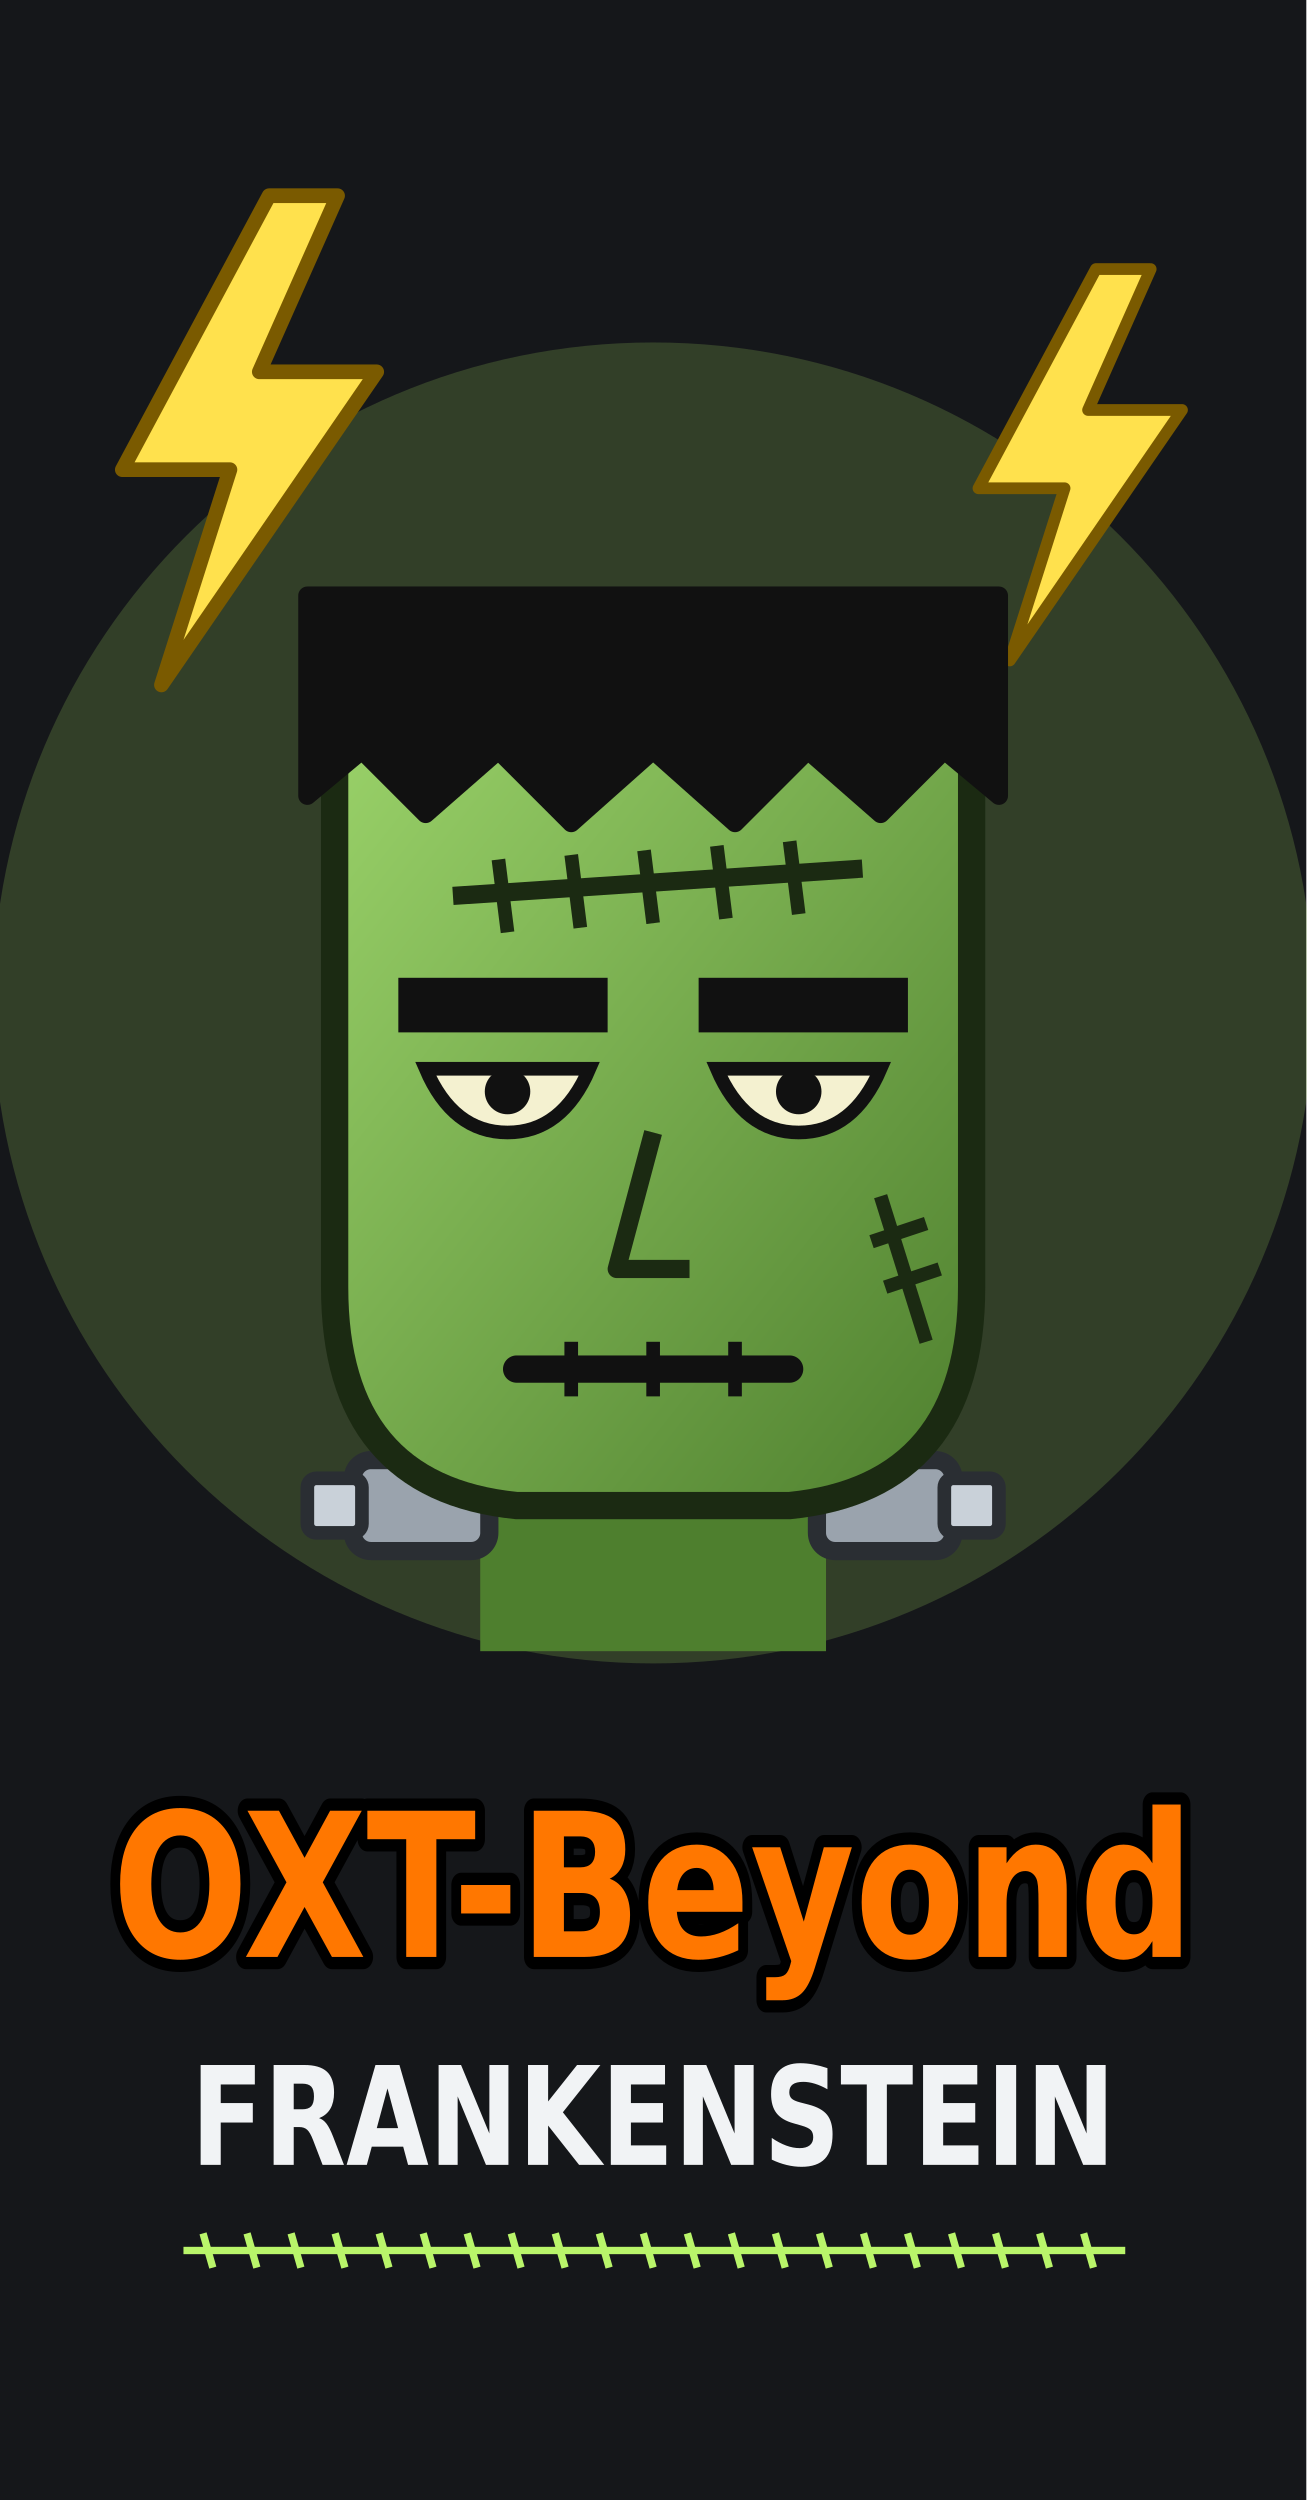
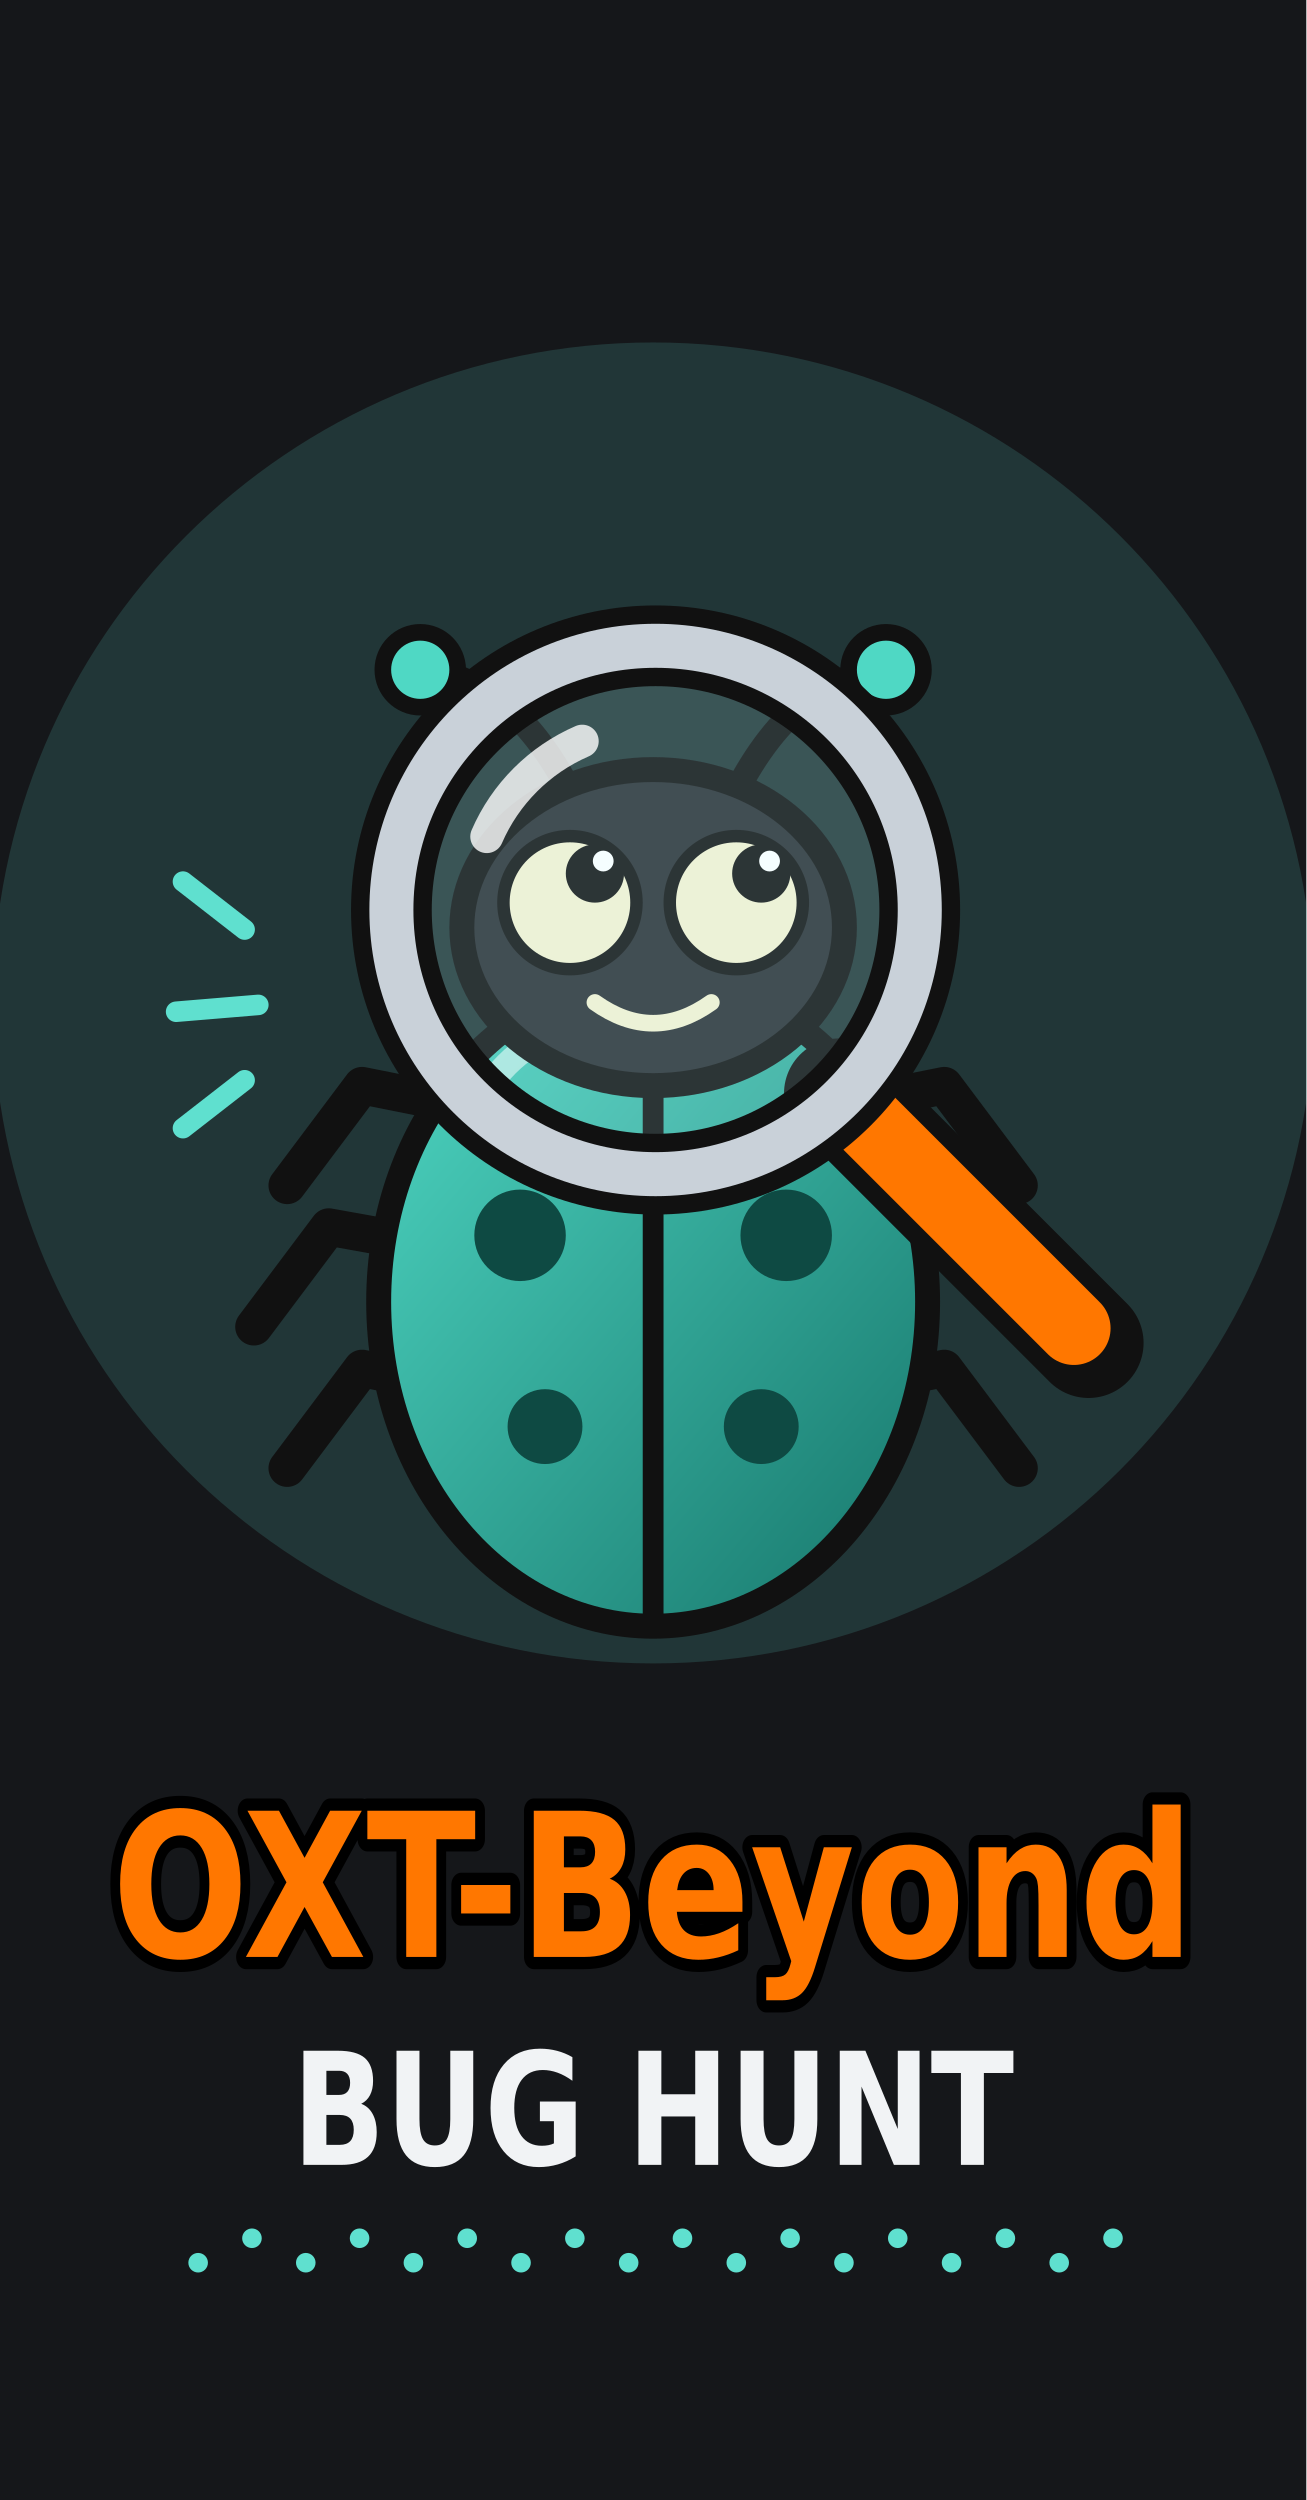
<svg xmlns="http://www.w3.org/2000/svg" width="534" height="1022" viewBox="0 0 534 1022">
  <rect width="534" height="1022" fill="#15171A" />
-   <circle cx="267" cy="410" r="270" fill="#B9F56A" fill-opacity="0.18" />
-   <g transform="translate(50,80) scale(2.0)">
-     <path d="M30 0 L0 56 H22 L8 100 L52 36 H28 L44 0 Z" fill="#FFE14D" stroke="#7A5A00" stroke-width="3" stroke-linejoin="round" />
-   </g>
-   <g transform="translate(400,110) scale(1.6)">
-     <path d="M30 0 L0 56 H22 L8 100 L52 36 H28 L44 0 Z" fill="#FFE14D" stroke="#7A5A00" stroke-width="3" stroke-linejoin="round" />
-   </g>
-   <g transform="translate(81,210) scale(1.86)">
+   <circle cx="267" cy="410" r="270" fill="#5FE0CF" fill-opacity="0.16" />
+   <g transform="translate(97,250) scale(1.7)">
    <defs>
-       <linearGradient id="skin" x1="0" y1="0" x2="1" y2="1">
-         <stop offset="0" stop-color="#9BD36A" />
-         <stop offset="1" stop-color="#4E7F2E" />
+       <linearGradient id="shell" x1="0" y1="0" x2="1" y2="1">
+         <stop offset="0" stop-color="#4FD8C4" />
+         <stop offset="1" stop-color="#16756A" />
      </linearGradient>
    </defs>
-     <rect x="62" y="200" width="76" height="50" fill="#4E7F2E" />
-     <rect x="34" y="208" width="30" height="20" rx="4" fill="#9AA3AD" stroke="#2A2E33" stroke-width="4" />
-     <rect x="136" y="208" width="30" height="20" rx="4" fill="#9AA3AD" stroke="#2A2E33" stroke-width="4" />
-     <rect x="24" y="212" width="12" height="12" rx="2" fill="#C9D1D9" stroke="#2A2E33" stroke-width="3" />
-     <rect x="164" y="212" width="12" height="12" rx="2" fill="#C9D1D9" stroke="#2A2E33" stroke-width="3" />
-     <path d="M30 40 H170 V170 Q170 214 130 218 H70 Q30 214 30 170 Z" fill="url(#skin)" stroke="#1B2A12" stroke-width="6" />
-     <path d="M24 18 H176 V62 L164 52 L150 66 L134 52 L118 68 L100 52 L82 68 L66 52 L50 66 L36 52 L24 62 Z" fill="#111" stroke="#111" stroke-width="4" stroke-linejoin="round" />
-     <path d="M56 84 L146 78" stroke="#1B2A12" stroke-width="4" fill="none" />
-     <g stroke="#1B2A12" stroke-width="3">
-       <path d="M66 76 L68 92" />
-       <path d="M82 75 L84 91" />
-       <path d="M98 74 L100 90" />
-       <path d="M114 73 L116 89" />
-       <path d="M130 72 L132 88" />
-     </g>
-     <rect x="44" y="102" width="46" height="12" fill="#111" />
-     <rect x="110" y="102" width="46" height="12" fill="#111" />
-     <path d="M50 122 H86 Q80 136 68 136 Q56 136 50 122 Z" fill="#F4F1D0" stroke="#111" stroke-width="3" />
-     <path d="M114 122 H150 Q144 136 132 136 Q120 136 114 122 Z" fill="#F4F1D0" stroke="#111" stroke-width="3" />
-     <circle cx="68" cy="127" r="5" fill="#111" />
-     <circle cx="132" cy="127" r="5" fill="#111" />
-     <path d="M100 136 L92 166 H108" stroke="#1B2A12" stroke-width="4" fill="none" stroke-linejoin="round" />
-     <path d="M70 188 H130" stroke="#111" stroke-width="6" stroke-linecap="round" />
-     <g stroke="#111" stroke-width="3">
-       <path d="M82 182 V194" />
-       <path d="M100 182 V194" />
-       <path d="M118 182 V194" />
-     </g>
-     <path d="M150 150 L160 182" stroke="#1B2A12" stroke-width="3" />
-     <g stroke="#1B2A12" stroke-width="3">
-       <path d="M148 160 L160 156" />
-       <path d="M151 170 L163 166" />
-     </g>
+     <path d="M100 128 L30 114 L12 138" stroke="#111" stroke-width="9" fill="none" stroke-linecap="round" stroke-linejoin="round" />
+     <path d="M100 128 L170 114 L188 138" stroke="#111" stroke-width="9" fill="none" stroke-linecap="round" stroke-linejoin="round" />
+     <path d="M100 162 L22 148 L4 172" stroke="#111" stroke-width="9" fill="none" stroke-linecap="round" stroke-linejoin="round" />
+     <path d="M100 162 L178 148 L196 172" stroke="#111" stroke-width="9" fill="none" stroke-linecap="round" stroke-linejoin="round" />
+     <path d="M100 196 L30 182 L12 206" stroke="#111" stroke-width="9" fill="none" stroke-linecap="round" stroke-linejoin="round" />
+     <path d="M100 196 L170 182 L188 206" stroke="#111" stroke-width="9" fill="none" stroke-linecap="round" stroke-linejoin="round" />
+     <path d="M84 52 Q70 18 46 14" stroke="#111" stroke-width="6" fill="none" stroke-linecap="round" />
+     <path d="M116 52 Q130 18 154 14" stroke="#111" stroke-width="6" fill="none" stroke-linecap="round" />
+     <circle cx="44" cy="14" r="9" fill="#4FD8C4" stroke="#111" stroke-width="4" />
+     <circle cx="156" cy="14" r="9" fill="#4FD8C4" stroke="#111" stroke-width="4" />
+     <ellipse cx="100" cy="166" rx="66" ry="78" fill="url(#shell)" stroke="#111" stroke-width="6" />
+     <path d="M100 96 V242" stroke="#111" stroke-width="5" />
+     <circle cx="68" cy="150" r="11" fill="#0E4A43" />
+     <circle cx="132" cy="150" r="11" fill="#0E4A43" />
+     <circle cx="74" cy="196" r="9" fill="#0E4A43" />
+     <circle cx="126" cy="196" r="9" fill="#0E4A43" />
+     <path d="M58 118 Q66 104 80 100" stroke="#FFFFFF" stroke-opacity="0.55" stroke-width="6" fill="none" stroke-linecap="round" />
+     <ellipse cx="100" cy="76" rx="46" ry="38" fill="#2A2E33" stroke="#111" stroke-width="6" />
+     <circle cx="80" cy="70" r="16" fill="#F4F1D0" stroke="#111" stroke-width="3" />
+     <circle cx="120" cy="70" r="16" fill="#F4F1D0" stroke="#111" stroke-width="3" />
+     <circle cx="86" cy="63" r="7" fill="#111" />
+     <circle cx="126" cy="63" r="7" fill="#111" />
+     <circle cx="88" cy="60" r="2.5" fill="#FFF" />
+     <circle cx="128" cy="60" r="2.5" fill="#FFF" />
+     <path d="M86 94 Q100 104 114 94" stroke="#F4F1D0" stroke-width="4" fill="none" stroke-linecap="round" />
+   </g>
+   <g transform="translate(100,380) scale(1.4)" stroke="#5FE0CF" stroke-width="6" stroke-linecap="round">
+     <path d="M0 0 L-18 -14" />
+     <path d="M4 22 L-20 24" />
+     <path d="M0 44 L-18 58" />
+   </g>
+   <g transform="translate(268,372) scale(1.5)">
+     <path d="M50 50 L118 118" stroke="#111" stroke-width="30" stroke-linecap="round" />
+     <path d="M56 56 L114 114" stroke="#FF7700" stroke-width="20" stroke-linecap="round" />
+     <circle cx="0" cy="0" r="72" fill="#BDF3FF" fill-opacity="0.16" stroke="#111" stroke-width="22" />
+     <circle cx="0" cy="0" r="72" fill="none" stroke="#C9D1D9" stroke-width="12" />
+     <path d="M-46 -20 A50 50 0 0 1 -20 -46" stroke="#FFFFFF" stroke-opacity="0.8" stroke-width="9" fill="none" stroke-linecap="round" />
  </g>
  <text transform="translate(267,800) scale(0.8,1)" font-family="DejaVu Sans" font-weight="bold" font-size="82" text-anchor="middle" fill="#000" stroke="#000" stroke-width="10" stroke-linejoin="round">OXT-Beyond</text>
  <text transform="translate(267,800) scale(0.8,1)" font-family="DejaVu Sans" font-weight="bold" font-size="82" text-anchor="middle" fill="#FF7700">OXT-Beyond</text>
-   <text transform="translate(267,885) scale(0.78,1)" font-family="DejaVu Sans" font-weight="bold" font-size="56" text-anchor="middle" fill="#F1F3F5">FRANKENSTEIN</text>
-   <path d="M75 920 H460" stroke="#B9F56A" stroke-width="3" />
-   <path d="M83 913 L87 927" stroke="#B9F56A" stroke-width="3" />
-   <path d="M101 913 L105 927" stroke="#B9F56A" stroke-width="3" />
-   <path d="M119 913 L123 927" stroke="#B9F56A" stroke-width="3" />
-   <path d="M137 913 L141 927" stroke="#B9F56A" stroke-width="3" />
-   <path d="M155 913 L159 927" stroke="#B9F56A" stroke-width="3" />
-   <path d="M173 913 L177 927" stroke="#B9F56A" stroke-width="3" />
-   <path d="M191 913 L195 927" stroke="#B9F56A" stroke-width="3" />
-   <path d="M209 913 L213 927" stroke="#B9F56A" stroke-width="3" />
-   <path d="M227 913 L231 927" stroke="#B9F56A" stroke-width="3" />
-   <path d="M245 913 L249 927" stroke="#B9F56A" stroke-width="3" />
-   <path d="M263 913 L267 927" stroke="#B9F56A" stroke-width="3" />
-   <path d="M281 913 L285 927" stroke="#B9F56A" stroke-width="3" />
-   <path d="M299 913 L303 927" stroke="#B9F56A" stroke-width="3" />
-   <path d="M317 913 L321 927" stroke="#B9F56A" stroke-width="3" />
-   <path d="M335 913 L339 927" stroke="#B9F56A" stroke-width="3" />
-   <path d="M353 913 L357 927" stroke="#B9F56A" stroke-width="3" />
-   <path d="M371 913 L375 927" stroke="#B9F56A" stroke-width="3" />
-   <path d="M389 913 L393 927" stroke="#B9F56A" stroke-width="3" />
-   <path d="M407 913 L411 927" stroke="#B9F56A" stroke-width="3" />
-   <path d="M425 913 L429 927" stroke="#B9F56A" stroke-width="3" />
-   <path d="M443 913 L447 927" stroke="#B9F56A" stroke-width="3" />
+   <text transform="translate(267,885) scale(0.78,1)" font-family="DejaVu Sans" font-weight="bold" font-size="64" text-anchor="middle" fill="#F1F3F5">BUG HUNT</text>
+   <circle cx="81" cy="925" r="4" fill="#5FE0CF" />
+   <circle cx="103" cy="915" r="4" fill="#5FE0CF" />
+   <circle cx="125" cy="925" r="4" fill="#5FE0CF" />
+   <circle cx="147" cy="915" r="4" fill="#5FE0CF" />
+   <circle cx="169" cy="925" r="4" fill="#5FE0CF" />
+   <circle cx="191" cy="915" r="4" fill="#5FE0CF" />
+   <circle cx="213" cy="925" r="4" fill="#5FE0CF" />
+   <circle cx="235" cy="915" r="4" fill="#5FE0CF" />
+   <circle cx="257" cy="925" r="4" fill="#5FE0CF" />
+   <circle cx="279" cy="915" r="4" fill="#5FE0CF" />
+   <circle cx="301" cy="925" r="4" fill="#5FE0CF" />
+   <circle cx="323" cy="915" r="4" fill="#5FE0CF" />
+   <circle cx="345" cy="925" r="4" fill="#5FE0CF" />
+   <circle cx="367" cy="915" r="4" fill="#5FE0CF" />
+   <circle cx="389" cy="925" r="4" fill="#5FE0CF" />
+   <circle cx="411" cy="915" r="4" fill="#5FE0CF" />
+   <circle cx="433" cy="925" r="4" fill="#5FE0CF" />
+   <circle cx="455" cy="915" r="4" fill="#5FE0CF" />
</svg>
